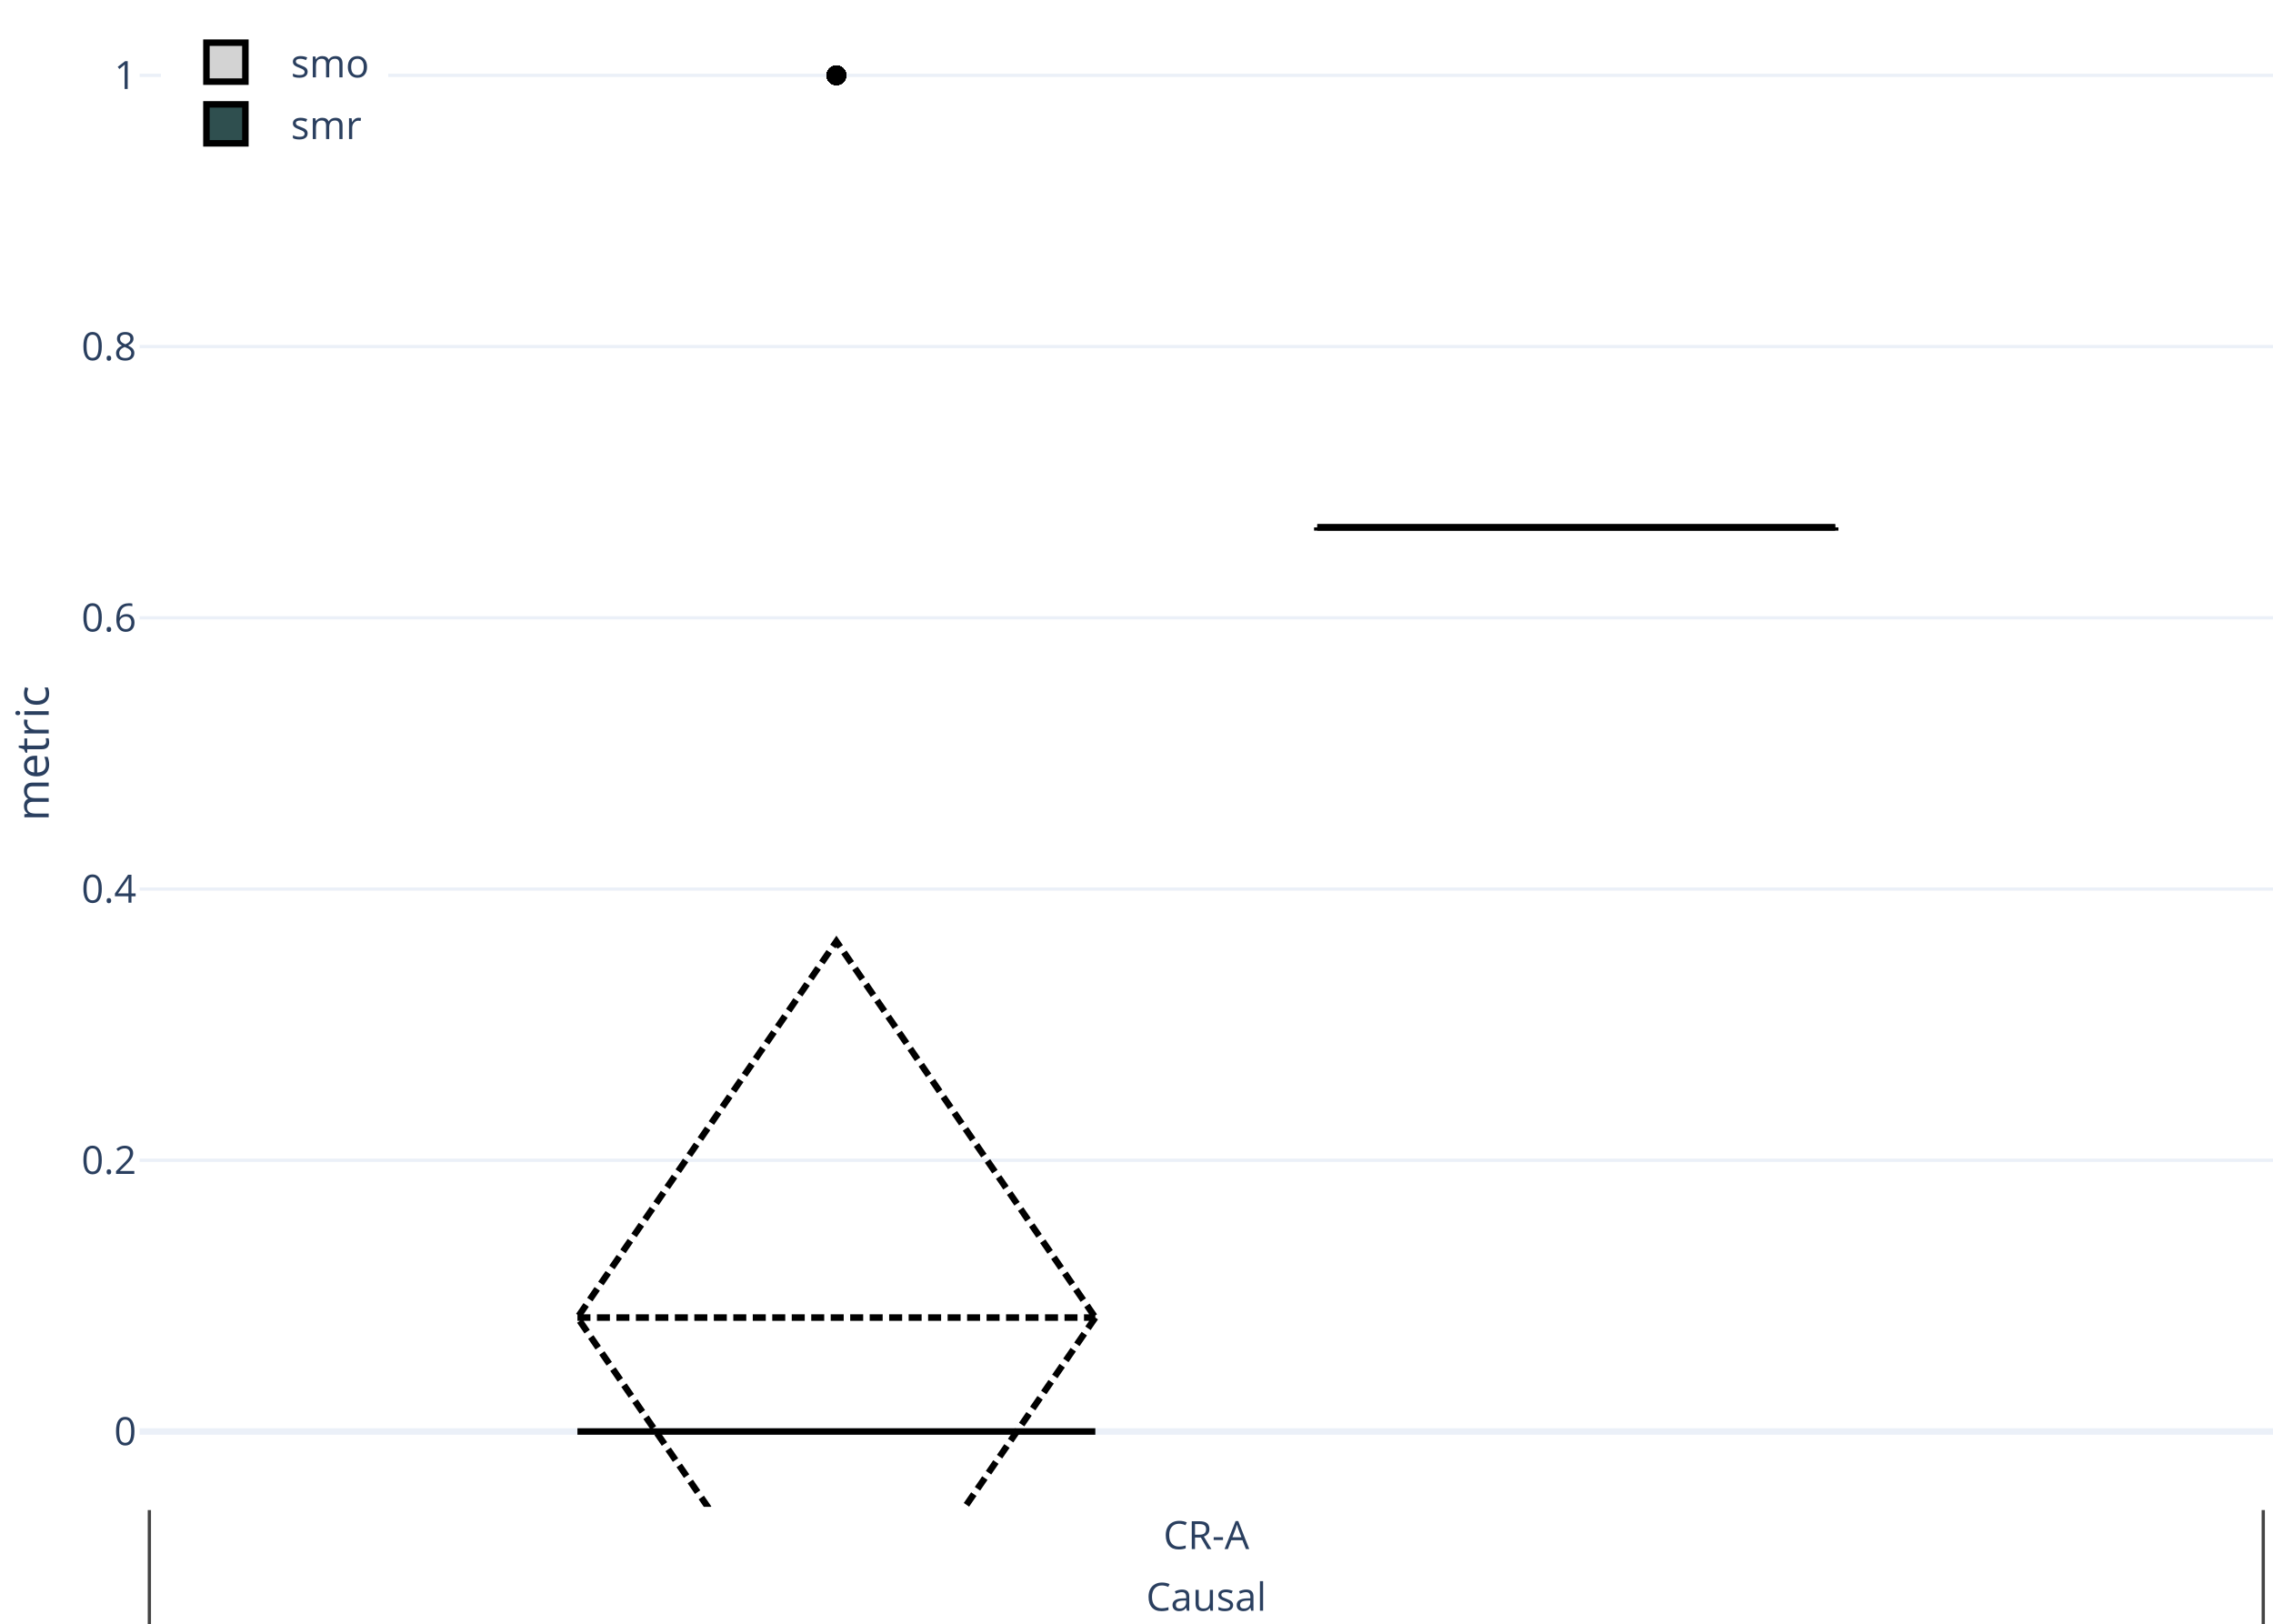
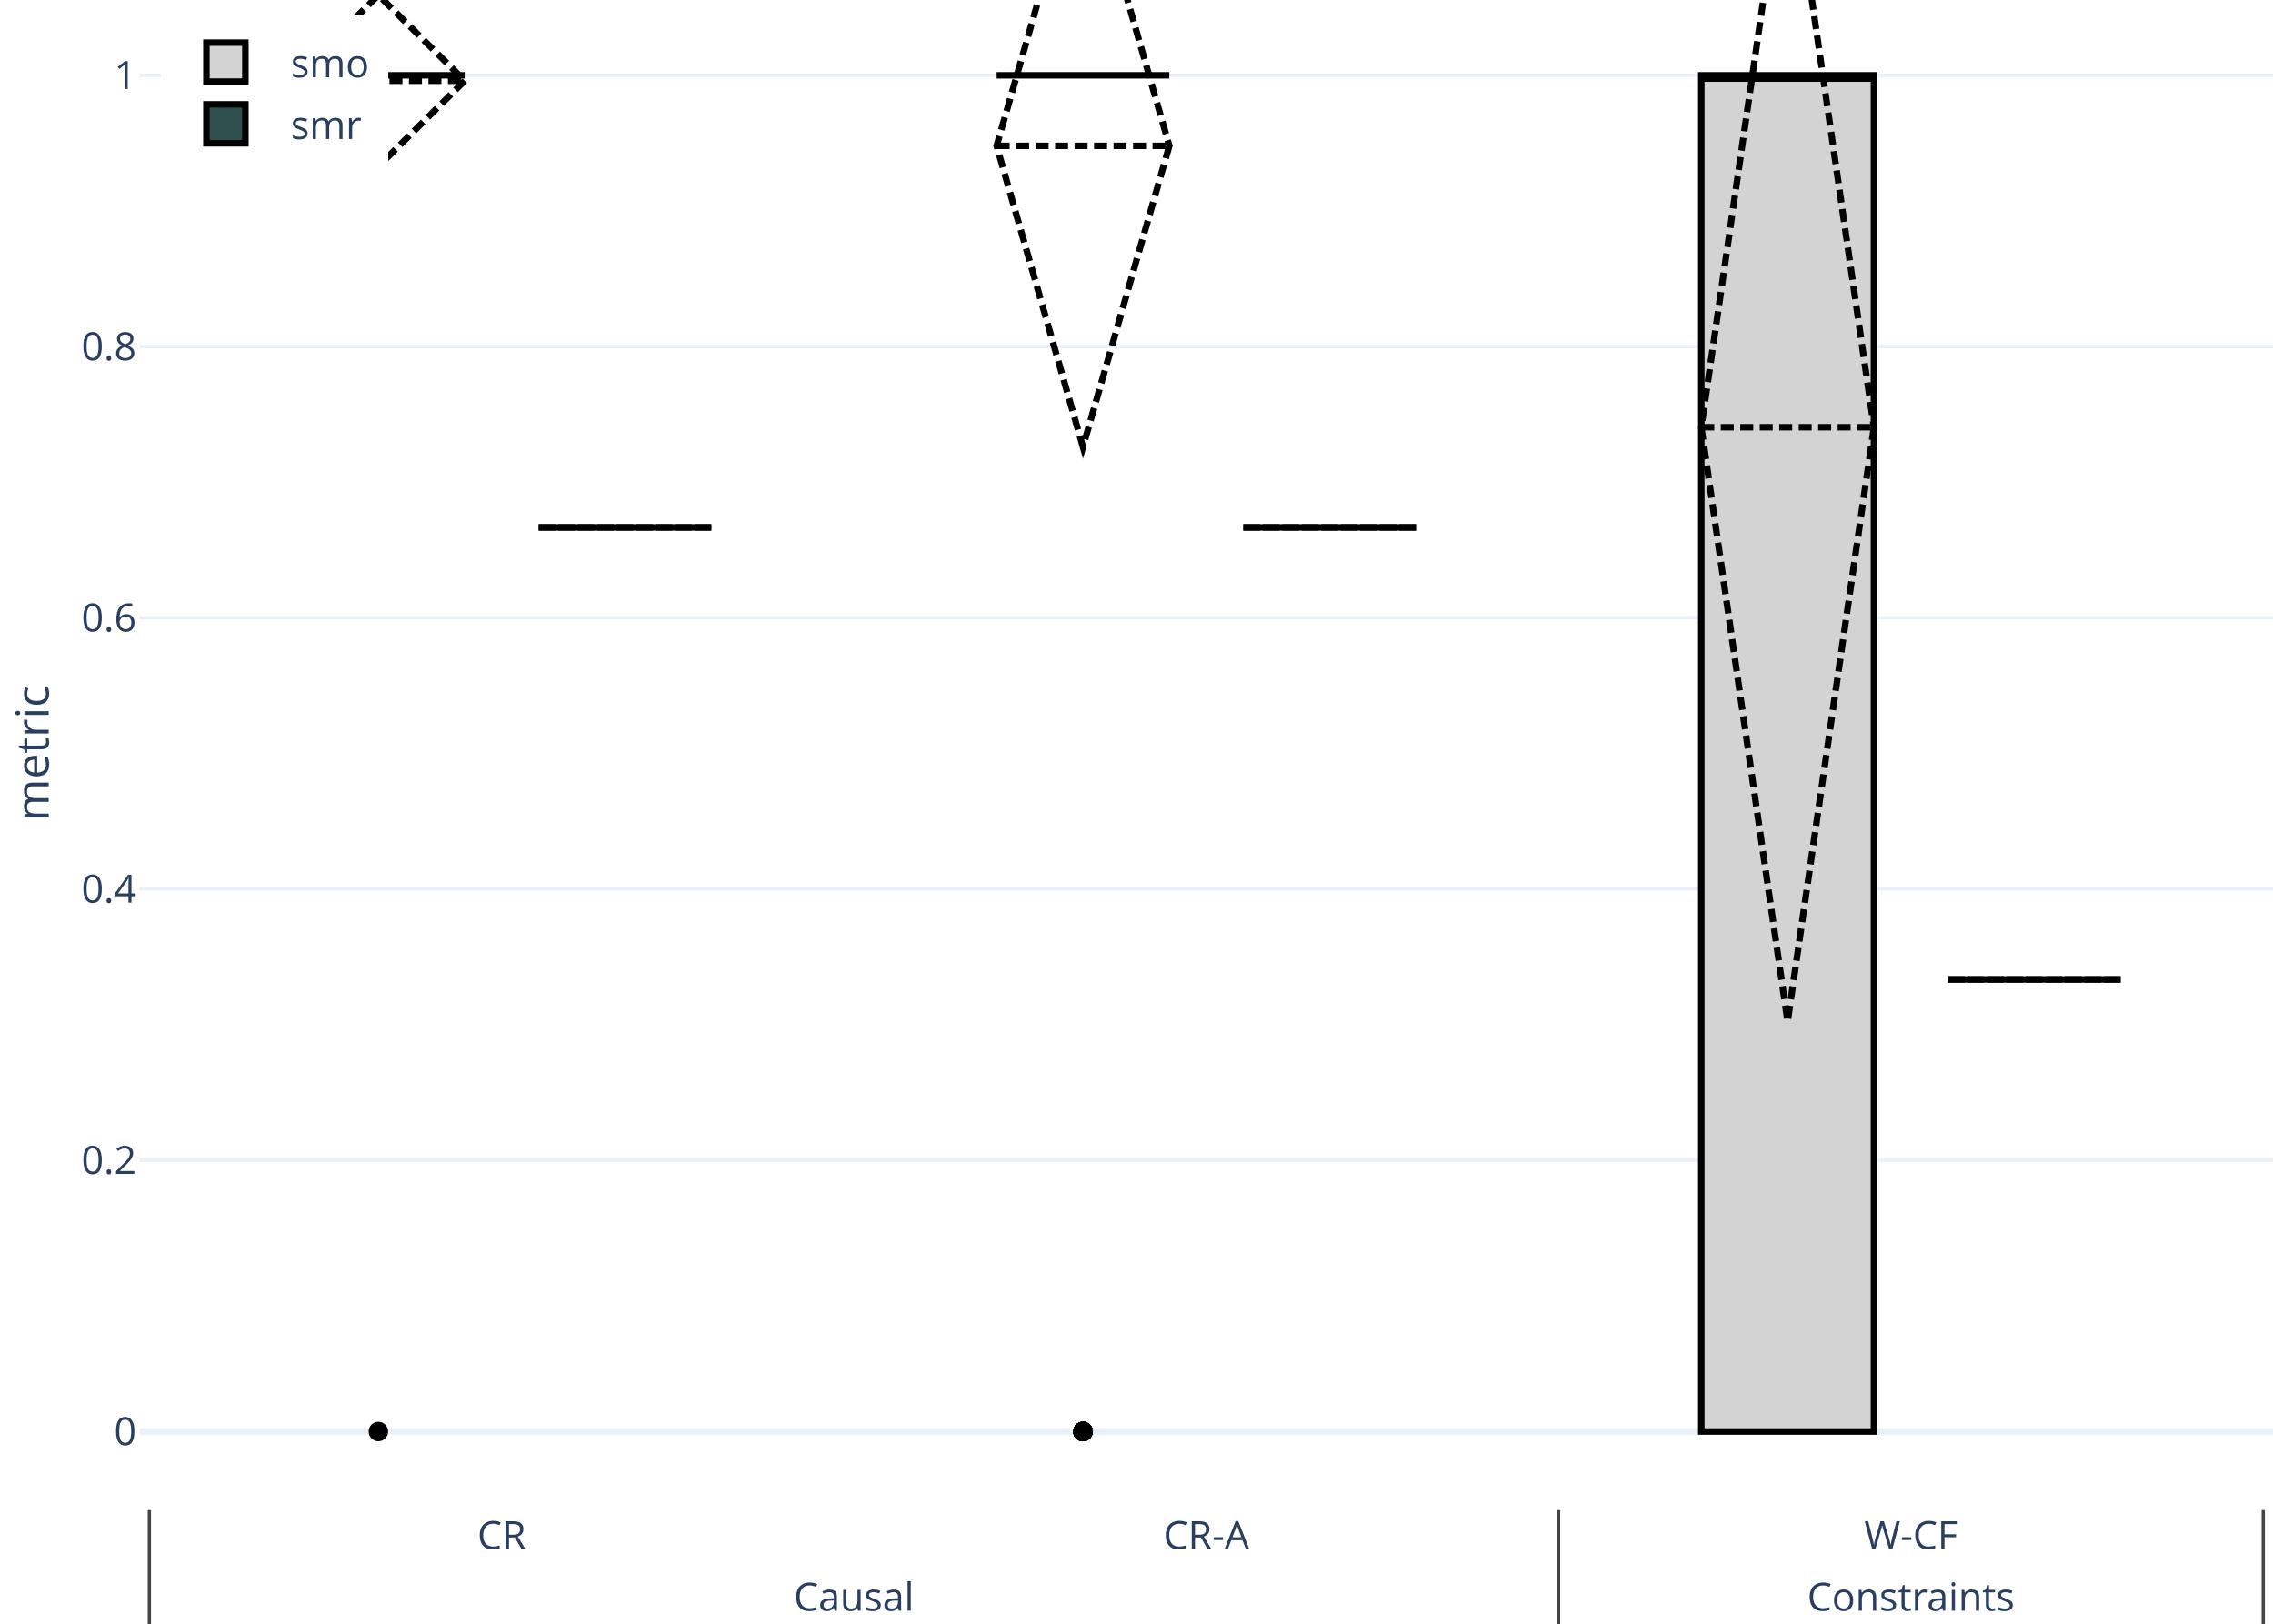
<svg xmlns="http://www.w3.org/2000/svg" class="main-svg" width="700" height="500" style="" viewBox="0 0 700 500">
  <rect x="0" y="0" width="700" height="500" style="fill: rgb(255, 255, 255); fill-opacity: 1;" />
-   <defs id="defs-7829e7">
+   <defs id="defs-b02b45">
    <g class="clips">
-       <clipPath id="clip7829e7xyplot" class="plotclip">
+       <clipPath id="clipb02b45xyplot" class="plotclip">
        <rect width="657" height="464" />
      </clipPath>
-       <clipPath class="axesclip" id="clip7829e7x">
+       <clipPath class="axesclip" id="clipb02b45x">
        <rect x="43" y="0" width="657" height="500" />
      </clipPath>
-       <clipPath class="axesclip" id="clip7829e7y">
+       <clipPath class="axesclip" id="clipb02b45y">
        <rect x="0" y="0" width="700" height="464" />
      </clipPath>
-       <clipPath class="axesclip" id="clip7829e7xy">
+       <clipPath class="axesclip" id="clipb02b45xy">
        <rect x="43" y="0" width="657" height="464" />
      </clipPath>
    </g>
    <g class="gradients" />
    <g class="patterns" />
  </defs>
  <g class="bglayer" />
  <g class="layer-below">
    <g class="imagelayer" />
    <g class="shapelayer" />
  </g>
  <g class="cartesianlayer">
    <g class="subplot xy">
      <g class="layer-subplot">
        <g class="shapelayer" />
        <g class="imagelayer" />
      </g>
      <g class="minor-gridlayer">
        <g class="x" />
        <g class="y" />
      </g>
      <g class="gridlayer">
        <g class="x" />
        <g class="y">
          <path class="ygrid crisp" transform="translate(0,357.28)" d="M43,0h657" style="stroke: rgb(235, 240, 248); stroke-opacity: 1; stroke-width: 1px;" />
          <path class="ygrid crisp" transform="translate(0,273.76)" d="M43,0h657" style="stroke: rgb(235, 240, 248); stroke-opacity: 1; stroke-width: 1px;" />
          <path class="ygrid crisp" transform="translate(0,190.24)" d="M43,0h657" style="stroke: rgb(235, 240, 248); stroke-opacity: 1; stroke-width: 1px;" />
          <path class="ygrid crisp" transform="translate(0,106.72)" d="M43,0h657" style="stroke: rgb(235, 240, 248); stroke-opacity: 1; stroke-width: 1px;" />
          <path class="ygrid crisp" transform="translate(0,23.2)" d="M43,0h657" style="stroke: rgb(235, 240, 248); stroke-opacity: 1; stroke-width: 1px;" />
        </g>
      </g>
      <g class="zerolinelayer">
        <path class="yzl zl crisp" transform="translate(0,440.8)" d="M43,0h657" style="stroke: rgb(235, 240, 248); stroke-opacity: 1; stroke-width: 2px;" />
      </g>
      <path class="xlines-below" />
      <path class="ylines-below" />
      <g class="overlines-below" />
      <g class="xaxislayer-below" />
      <g class="yaxislayer-below" />
      <g class="overaxes-below" />
-       <g class="plot" transform="translate(43,0)" clip-path="url(#clip7829e7xyplot)">
+       <g class="plot" transform="translate(43,0)" clip-path="url(#clipb02b45xyplot)">
        <g class="boxlayer mlayer">
          <g class="trace boxes" style="opacity: 1;">
-             <path class="box" d="M134.83,440.8H294.32M134.83,440.8H294.32V440.8H134.83ZM214.58,440.8V440.8M214.58,440.8V440.8M174.7,440.8H254.45M174.7,440.8H254.45" style="vector-effect: non-scaling-stroke; stroke-width: 2px; stroke: rgb(0, 0, 0); stroke-opacity: 1; fill: rgb(211, 211, 211); fill-opacity: 1;" />
+             <path class="box" d="M46.94,23.2H100.11M46.94,23.2H100.11V23.2H46.94ZM73.53,23.2V23.2M73.53,23.2V23.2M60.23,23.2H86.82M60.23,23.2H86.82" style="vector-effect: non-scaling-stroke; stroke-width: 2px; stroke: rgb(0, 0, 0); stroke-opacity: 1; fill: rgb(211, 211, 211); fill-opacity: 1;" />
+             <path class="box" d="M263.94,23.2H317.11M263.94,23.2H317.11V23.2H263.94ZM290.52,23.2V23.2M290.52,23.2V23.2M277.23,23.2H303.82M277.23,23.2H303.82" style="vector-effect: non-scaling-stroke; stroke-width: 2px; stroke: rgb(0, 0, 0); stroke-opacity: 1; fill: rgb(211, 211, 211); fill-opacity: 1;" />
+             <path class="box" d="M480.94,24.2H534.11M480.94,440.8H534.11V23.2H480.94ZM507.53,440.8V440.8M507.53,23.2V23.2M494.23,440.8H520.82M494.23,23.2H520.82" style="vector-effect: non-scaling-stroke; stroke-width: 2px; stroke: rgb(0, 0, 0); stroke-opacity: 1; fill: rgb(211, 211, 211); fill-opacity: 1;" />
            <g class="points">
-               <path class="point" transform="translate(214.58,23.2)" d="M3,0A3,3 0 1,1 0,-3A3,3 0 0,1 3,0Z" style="opacity: 1; stroke-width: 0px; fill: rgb(0, 0, 0); fill-opacity: 1;" />
-               <path class="point" transform="translate(214.58,23.2)" d="M3,0A3,3 0 1,1 0,-3A3,3 0 0,1 3,0Z" style="opacity: 1; stroke-width: 0px; fill: rgb(0, 0, 0); fill-opacity: 1;" />
-               <path class="point" transform="translate(214.58,23.2)" d="M3,0A3,3 0 1,1 0,-3A3,3 0 0,1 3,0Z" style="opacity: 1; stroke-width: 0px; fill: rgb(0, 0, 0); fill-opacity: 1;" />
-               <path class="point" transform="translate(214.58,23.2)" d="M3,0A3,3 0 1,1 0,-3A3,3 0 0,1 3,0Z" style="opacity: 1; stroke-width: 0px; fill: rgb(0, 0, 0); fill-opacity: 1;" />
-               <path class="point" transform="translate(214.58,23.2)" d="M3,0A3,3 0 1,1 0,-3A3,3 0 0,1 3,0Z" style="opacity: 1; stroke-width: 0px; fill: rgb(0, 0, 0); fill-opacity: 1;" />
-               <path class="point" transform="translate(214.58,23.2)" d="M3,0A3,3 0 1,1 0,-3A3,3 0 0,1 3,0Z" style="opacity: 1; stroke-width: 0px; fill: rgb(0, 0, 0); fill-opacity: 1;" />
-               <path class="point" transform="translate(214.58,23.2)" d="M3,0A3,3 0 1,1 0,-3A3,3 0 0,1 3,0Z" style="opacity: 1; stroke-width: 0px; fill: rgb(0, 0, 0); fill-opacity: 1;" />
-               <path class="point" transform="translate(214.58,23.2)" d="M3,0A3,3 0 1,1 0,-3A3,3 0 0,1 3,0Z" style="opacity: 1; stroke-width: 0px; fill: rgb(0, 0, 0); fill-opacity: 1;" />
-               <path class="point" transform="translate(214.58,23.2)" d="M3,0A3,3 0 1,1 0,-3A3,3 0 0,1 3,0Z" style="opacity: 1; stroke-width: 0px; fill: rgb(0, 0, 0); fill-opacity: 1;" />
-               <path class="point" transform="translate(214.58,23.2)" d="M3,0A3,3 0 1,1 0,-3A3,3 0 0,1 3,0Z" style="opacity: 1; stroke-width: 0px; fill: rgb(0, 0, 0); fill-opacity: 1;" />
-               <path class="point" transform="translate(214.58,23.2)" d="M3,0A3,3 0 1,1 0,-3A3,3 0 0,1 3,0Z" style="opacity: 1; stroke-width: 0px; fill: rgb(0, 0, 0); fill-opacity: 1;" />
-               <path class="point" transform="translate(214.58,23.2)" d="M3,0A3,3 0 1,1 0,-3A3,3 0 0,1 3,0Z" style="opacity: 1; stroke-width: 0px; fill: rgb(0, 0, 0); fill-opacity: 1;" />
-               <path class="point" transform="translate(214.58,23.2)" d="M3,0A3,3 0 1,1 0,-3A3,3 0 0,1 3,0Z" style="opacity: 1; stroke-width: 0px; fill: rgb(0, 0, 0); fill-opacity: 1;" />
-               <path class="point" transform="translate(214.58,23.2)" d="M3,0A3,3 0 1,1 0,-3A3,3 0 0,1 3,0Z" style="opacity: 1; stroke-width: 0px; fill: rgb(0, 0, 0); fill-opacity: 1;" />
-               <path class="point" transform="translate(214.58,23.2)" d="M3,0A3,3 0 1,1 0,-3A3,3 0 0,1 3,0Z" style="opacity: 1; stroke-width: 0px; fill: rgb(0, 0, 0); fill-opacity: 1;" />
-               <path class="point" transform="translate(214.58,23.2)" d="M3,0A3,3 0 1,1 0,-3A3,3 0 0,1 3,0Z" style="opacity: 1; stroke-width: 0px; fill: rgb(0, 0, 0); fill-opacity: 1;" />
-               <path class="point" transform="translate(214.58,23.2)" d="M3,0A3,3 0 1,1 0,-3A3,3 0 0,1 3,0Z" style="opacity: 1; stroke-width: 0px; fill: rgb(0, 0, 0); fill-opacity: 1;" />
-               <path class="point" transform="translate(214.58,23.2)" d="M3,0A3,3 0 1,1 0,-3A3,3 0 0,1 3,0Z" style="opacity: 1; stroke-width: 0px; fill: rgb(0, 0, 0); fill-opacity: 1;" />
-               <path class="point" transform="translate(214.58,23.2)" d="M3,0A3,3 0 1,1 0,-3A3,3 0 0,1 3,0Z" style="opacity: 1; stroke-width: 0px; fill: rgb(0, 0, 0); fill-opacity: 1;" />
-               <path class="point" transform="translate(214.58,23.2)" d="M3,0A3,3 0 1,1 0,-3A3,3 0 0,1 3,0Z" style="opacity: 1; stroke-width: 0px; fill: rgb(0, 0, 0); fill-opacity: 1;" />
-               <path class="point" transform="translate(214.58,23.2)" d="M3,0A3,3 0 1,1 0,-3A3,3 0 0,1 3,0Z" style="opacity: 1; stroke-width: 0px; fill: rgb(0, 0, 0); fill-opacity: 1;" />
-             </g>
-             <path class="mean" d="M134.83,405.72H294.32m0,0L214.58,521.56L134.83,405.72L214.58,289.88Z" style="fill: none; vector-effect: non-scaling-stroke; stroke-width: 2; stroke-dasharray: 4px, 2px; stroke: rgb(0, 0, 0); stroke-opacity: 1;" />
+               <path class="point" transform="translate(73.53,440.8)" d="M3,0A3,3 0 1,1 0,-3A3,3 0 0,1 3,0Z" style="opacity: 1; stroke-width: 0px; fill: rgb(0, 0, 0); fill-opacity: 1;" />
+             </g>
+             <g class="points">
+               <path class="point" transform="translate(290.52,440.8)" d="M3,0A3,3 0 1,1 0,-3A3,3 0 0,1 3,0Z" style="opacity: 1; stroke-width: 0px; fill: rgb(0, 0, 0); fill-opacity: 1;" />
+               <path class="point" transform="translate(290.52,440.8)" d="M3,0A3,3 0 1,1 0,-3A3,3 0 0,1 3,0Z" style="opacity: 1; stroke-width: 0px; fill: rgb(0, 0, 0); fill-opacity: 1;" />
+               <path class="point" transform="translate(290.52,440.8)" d="M3,0A3,3 0 1,1 0,-3A3,3 0 0,1 3,0Z" style="opacity: 1; stroke-width: 0px; fill: rgb(0, 0, 0); fill-opacity: 1;" />
+               <path class="point" transform="translate(290.52,440.8)" d="M3,0A3,3 0 1,1 0,-3A3,3 0 0,1 3,0Z" style="opacity: 1; stroke-width: 0px; fill: rgb(0, 0, 0); fill-opacity: 1;" />
+               <path class="point" transform="translate(290.52,440.8)" d="M3,0A3,3 0 1,1 0,-3A3,3 0 0,1 3,0Z" style="opacity: 1; stroke-width: 0px; fill: rgb(0, 0, 0); fill-opacity: 1;" />
+               <path class="point" transform="translate(290.52,440.8)" d="M3,0A3,3 0 1,1 0,-3A3,3 0 0,1 3,0Z" style="opacity: 1; stroke-width: 0px; fill: rgb(0, 0, 0); fill-opacity: 1;" />
+               <path class="point" transform="translate(290.52,440.8)" d="M3,0A3,3 0 1,1 0,-3A3,3 0 0,1 3,0Z" style="opacity: 1; stroke-width: 0px; fill: rgb(0, 0, 0); fill-opacity: 1;" />
+               <path class="point" transform="translate(290.52,440.8)" d="M3,0A3,3 0 1,1 0,-3A3,3 0 0,1 3,0Z" style="opacity: 1; stroke-width: 0px; fill: rgb(0, 0, 0); fill-opacity: 1;" />
+               <path class="point" transform="translate(290.52,440.8)" d="M3,0A3,3 0 1,1 0,-3A3,3 0 0,1 3,0Z" style="opacity: 1; stroke-width: 0px; fill: rgb(0, 0, 0); fill-opacity: 1;" />
+               <path class="point" transform="translate(290.52,440.8)" d="M3,0A3,3 0 1,1 0,-3A3,3 0 0,1 3,0Z" style="opacity: 1; stroke-width: 0px; fill: rgb(0, 0, 0); fill-opacity: 1;" />
+               <path class="point" transform="translate(290.52,440.8)" d="M3,0A3,3 0 1,1 0,-3A3,3 0 0,1 3,0Z" style="opacity: 1; stroke-width: 0px; fill: rgb(0, 0, 0); fill-opacity: 1;" />
+               <path class="point" transform="translate(290.52,440.8)" d="M3,0A3,3 0 1,1 0,-3A3,3 0 0,1 3,0Z" style="opacity: 1; stroke-width: 0px; fill: rgb(0, 0, 0); fill-opacity: 1;" />
+               <path class="point" transform="translate(290.52,440.8)" d="M3,0A3,3 0 1,1 0,-3A3,3 0 0,1 3,0Z" style="opacity: 1; stroke-width: 0px; fill: rgb(0, 0, 0); fill-opacity: 1;" />
+             </g>
+             <g class="points" />
+             <path class="mean" d="M46.94,24.87H100.11m0,0L73.53,51.23L46.94,24.87L73.53,-1.49Z" style="fill: none; vector-effect: non-scaling-stroke; stroke-width: 2; stroke-dasharray: 4px, 2px; stroke: rgb(0, 0, 0); stroke-opacity: 1;" />
+             <path class="mean" d="M263.94,44.92H317.11m0,0L290.52,137.63L263.94,44.92L290.52,-47.8Z" style="fill: none; vector-effect: non-scaling-stroke; stroke-width: 2; stroke-dasharray: 4px, 2px; stroke: rgb(0, 0, 0); stroke-opacity: 1;" />
+             <path class="mean" d="M480.94,131.55H534.11m0,0L507.53,314.6L480.94,131.55L507.53,-51.5Z" style="fill: none; vector-effect: non-scaling-stroke; stroke-width: 2; stroke-dasharray: 4px, 2px; stroke: rgb(0, 0, 0); stroke-opacity: 1;" />
          </g>
          <g class="trace boxes" style="opacity: 1;">
-             <path class="box" d="M362.68,162.4H522.17M362.68,162.4H522.17V162.4H362.68ZM442.43,162.4V162.4M442.43,162.4V162.4M402.55,162.4H482.3M402.55,162.4H482.3" style="vector-effect: non-scaling-stroke; stroke-width: 2px; stroke: rgb(0, 0, 0); stroke-opacity: 1; fill: rgb(47, 79, 79); fill-opacity: 1;" />
-             <g class="points" />
-             <path class="mean" d="M362.68,162.4H522.17m0,0L442.43,162.4L362.68,162.4L442.43,162.4Z" style="fill: none; vector-effect: non-scaling-stroke; stroke-width: 2; stroke-dasharray: 4px, 2px; stroke: rgb(0, 0, 0); stroke-opacity: 1;" />
+             <path class="box" d="M122.89,162.4H176.06M122.89,162.4H176.06V162.4H122.89ZM149.48,162.4V162.4M149.48,162.4V162.4M136.18,162.4H162.77M136.18,162.4H162.77" style="vector-effect: non-scaling-stroke; stroke-width: 2px; stroke: rgb(0, 0, 0); stroke-opacity: 1; fill: rgb(47, 79, 79); fill-opacity: 1;" />
+             <path class="box" d="M339.89,162.4H393.06M339.89,162.4H393.06V162.4H339.89ZM366.48,162.4V162.4M366.48,162.4V162.4M353.18,162.4H379.77M353.18,162.4H379.77" style="vector-effect: non-scaling-stroke; stroke-width: 2px; stroke: rgb(0, 0, 0); stroke-opacity: 1; fill: rgb(47, 79, 79); fill-opacity: 1;" />
+             <path class="box" d="M556.89,301.6H610.06M556.89,301.6H610.06V301.6H556.89ZM583.48,301.6V301.6M583.48,301.6V301.6M570.18,301.6H596.77M570.18,301.6H596.77" style="vector-effect: non-scaling-stroke; stroke-width: 2px; stroke: rgb(0, 0, 0); stroke-opacity: 1; fill: rgb(47, 79, 79); fill-opacity: 1;" />
+             <g class="points" />
+             <g class="points" />
+             <g class="points" />
+             <path class="mean" d="M122.89,162.4H176.06m0,0L149.48,162.4L122.89,162.4L149.48,162.4Z" style="fill: none; vector-effect: non-scaling-stroke; stroke-width: 2; stroke-dasharray: 4px, 2px; stroke: rgb(0, 0, 0); stroke-opacity: 1;" />
+             <path class="mean" d="M339.89,162.4H393.06m0,0L366.48,162.4L339.89,162.4L366.48,162.4Z" style="fill: none; vector-effect: non-scaling-stroke; stroke-width: 2; stroke-dasharray: 4px, 2px; stroke: rgb(0, 0, 0); stroke-opacity: 1;" />
+             <path class="mean" d="M556.89,301.6H610.06m0,0L583.48,301.6L556.89,301.6L583.48,301.6Z" style="fill: none; vector-effect: non-scaling-stroke; stroke-width: 2; stroke-dasharray: 4px, 2px; stroke: rgb(0, 0, 0); stroke-opacity: 1;" />
          </g>
        </g>
      </g>
      <g class="overplot" />
      <path class="xlines-above crisp" d="M0,0" style="fill: none;" />
      <path class="ylines-above crisp" d="M0,0" style="fill: none;" />
      <g class="overlines-above" />
      <g class="xaxislayer-above">
        <path class="xdivider crisp" transform="translate(697,0)" d="M0,465v35.5" style="stroke: rgb(68, 68, 68); stroke-opacity: 1; stroke-width: 1px;" />
+         <path class="xdivider crisp" transform="translate(480,0)" d="M0,465v35.5" style="stroke: rgb(68, 68, 68); stroke-opacity: 1; stroke-width: 1px;" />
        <path class="xdivider crisp" transform="translate(46,0)" d="M0,465v35.5" style="stroke: rgb(68, 68, 68); stroke-opacity: 1; stroke-width: 1px;" />
        <g class="xtick">
+           <text text-anchor="middle" x="0" y="477" transform="translate(154.5,0)" style="font-family: 'Open Sans', verdana, arial, sans-serif; font-size: 12px; fill: rgb(42, 63, 95); fill-opacity: 1; white-space: pre; opacity: 1;">CR</text>
+         </g>
+         <g class="xtick">
          <text text-anchor="middle" x="0" y="477" transform="translate(371.5,0)" style="font-family: 'Open Sans', verdana, arial, sans-serif; font-size: 12px; fill: rgb(42, 63, 95); fill-opacity: 1; white-space: pre; opacity: 1;">CR-A</text>
        </g>
+         <g class="xtick">
+           <text text-anchor="middle" x="0" y="477" transform="translate(588.5,0)" style="font-family: 'Open Sans', verdana, arial, sans-serif; font-size: 12px; fill: rgb(42, 63, 95); fill-opacity: 1; white-space: pre; opacity: 1;">W-CF</text>
+         </g>
        <g class="xtick2">
-           <text text-anchor="middle" x="0" y="496" transform="translate(371.5,0)" style="font-family: 'Open Sans', verdana, arial, sans-serif; font-size: 12px; fill: rgb(42, 63, 95); fill-opacity: 1; white-space: pre; opacity: 1;">Causal</text>
+           <text text-anchor="middle" x="0" y="496" transform="translate(263,0)" style="font-family: 'Open Sans', verdana, arial, sans-serif; font-size: 12px; fill: rgb(42, 63, 95); fill-opacity: 1; white-space: pre; opacity: 1;">Causal</text>
+         </g>
+         <g class="xtick2">
+           <text text-anchor="middle" x="0" y="496" transform="translate(588.5,0)" style="font-family: 'Open Sans', verdana, arial, sans-serif; font-size: 12px; fill: rgb(42, 63, 95); fill-opacity: 1; white-space: pre; opacity: 1;">Constraints</text>
        </g>
      </g>
      <g class="yaxislayer-above">
        <g class="ytick">
          <text text-anchor="end" x="42" y="4.2" transform="translate(0,440.8)" style="font-family: 'Open Sans', verdana, arial, sans-serif; font-size: 12px; fill: rgb(42, 63, 95); fill-opacity: 1; white-space: pre; opacity: 1;">0</text>
        </g>
        <g class="ytick">
          <text text-anchor="end" x="42" y="4.2" style="font-family: 'Open Sans', verdana, arial, sans-serif; font-size: 12px; fill: rgb(42, 63, 95); fill-opacity: 1; white-space: pre; opacity: 1;" transform="translate(0,357.28)">0.2</text>
        </g>
        <g class="ytick">
          <text text-anchor="end" x="42" y="4.2" style="font-family: 'Open Sans', verdana, arial, sans-serif; font-size: 12px; fill: rgb(42, 63, 95); fill-opacity: 1; white-space: pre; opacity: 1;" transform="translate(0,273.76)">0.4</text>
        </g>
        <g class="ytick">
          <text text-anchor="end" x="42" y="4.2" style="font-family: 'Open Sans', verdana, arial, sans-serif; font-size: 12px; fill: rgb(42, 63, 95); fill-opacity: 1; white-space: pre; opacity: 1;" transform="translate(0,190.24)">0.6</text>
        </g>
        <g class="ytick">
          <text text-anchor="end" x="42" y="4.2" style="font-family: 'Open Sans', verdana, arial, sans-serif; font-size: 12px; fill: rgb(42, 63, 95); fill-opacity: 1; white-space: pre; opacity: 1;" transform="translate(0,106.72)">0.8</text>
        </g>
        <g class="ytick">
          <text text-anchor="end" x="42" y="4.2" style="font-family: 'Open Sans', verdana, arial, sans-serif; font-size: 12px; fill: rgb(42, 63, 95); fill-opacity: 1; white-space: pre; opacity: 1;" transform="translate(0,23.2)">1</text>
        </g>
      </g>
      <g class="overaxes-above" />
    </g>
  </g>
  <g class="polarlayer" />
  <g class="smithlayer" />
  <g class="ternarylayer" />
  <g class="geolayer" />
  <g class="funnelarealayer" />
  <g class="pielayer" />
  <g class="iciclelayer" />
  <g class="treemaplayer" />
  <g class="sunburstlayer" />
  <g class="glimages" />
-   <defs id="topdefs-7829e7">
+   <defs id="topdefs-b02b45">
    <g class="clips" />
-     <clipPath id="legend7829e7">
+     <clipPath id="legendb02b45">
      <rect width="70" height="48" x="0" y="0" />
    </clipPath>
  </defs>
  <g class="layer-above">
    <g class="imagelayer" />
    <g class="shapelayer" />
  </g>
  <g class="infolayer">
    <g class="legend" pointer-events="all" transform="translate(49.57,4.64)">
-       <rect class="bg" shape-rendering="crispEdges" style="stroke: rgb(68, 68, 68); stroke-opacity: 1; fill: rgb(255, 255, 255); fill-opacity: 1; stroke-width: 0px;" width="70" height="48" x="0" y="0" />
-       <g class="scrollbox" transform="" clip-path="url(#legend7829e7)">
+       <rect class="bg" shape-rendering="crispEdges" width="70" height="48" x="0" y="0" style="stroke: rgb(68, 68, 68); stroke-opacity: 1; fill: rgb(255, 255, 255); fill-opacity: 1; stroke-width: 0px;" />
+       <g class="scrollbox" transform="" clip-path="url(#legendb02b45)">
        <g class="groups">
          <g class="traces" transform="translate(0,14.5)" style="opacity: 1;">
            <text class="legendtext" text-anchor="start" x="40" y="4.68" style="font-family: 'Open Sans', verdana, arial, sans-serif; font-size: 12px; fill: rgb(42, 63, 95); fill-opacity: 1; white-space: pre;">smo</text>
            <g class="layers" style="opacity: 1;">
              <g class="legendfill" />
              <g class="legendlines" />
              <g class="legendsymbols">
                <g class="legendpoints">
                  <path class="legendbox" d="M6,6H-6V-6H6Z" transform="translate(20,0)" style="stroke-width: 2px; fill: rgb(211, 211, 211); fill-opacity: 1; stroke: rgb(0, 0, 0); stroke-opacity: 1;" />
                </g>
              </g>
            </g>
            <rect class="legendtoggle" x="0" y="-9.5" width="64.141" height="19" style="fill: rgb(0, 0, 0); fill-opacity: 0;" />
          </g>
          <g class="traces" transform="translate(0,33.5)" style="opacity: 1;">
            <text class="legendtext" text-anchor="start" x="40" y="4.68" style="font-family: 'Open Sans', verdana, arial, sans-serif; font-size: 12px; fill: rgb(42, 63, 95); fill-opacity: 1; white-space: pre;">smr</text>
            <g class="layers" style="opacity: 1;">
              <g class="legendfill" />
              <g class="legendlines" />
              <g class="legendsymbols">
                <g class="legendpoints">
                  <path class="legendbox" d="M6,6H-6V-6H6Z" transform="translate(20,0)" style="stroke-width: 2px; fill: rgb(47, 79, 79); fill-opacity: 1; stroke: rgb(0, 0, 0); stroke-opacity: 1;" />
                </g>
              </g>
            </g>
            <rect class="legendtoggle" x="0" y="-9.5" width="64.141" height="19" style="fill: rgb(0, 0, 0); fill-opacity: 0;" />
          </g>
        </g>
      </g>
-       <rect class="scrollbar" rx="20" ry="3" width="0" height="0" style="fill: rgb(128, 139, 164); fill-opacity: 1;" x="0" y="0" />
+       <rect class="scrollbar" rx="20" ry="3" width="0" height="0" x="0" y="0" style="fill: rgb(128, 139, 164); fill-opacity: 1;" />
    </g>
    <g class="g-gtitle" />
    <g class="g-xtitle" />
    <g class="g-ytitle" transform="translate(14.22168,0)">
      <text class="ytitle" transform="rotate(-90,0.778125,232)" x="0.778" y="232" text-anchor="middle" style="font-family: 'Open Sans', verdana, arial, sans-serif; font-size: 14px; fill: rgb(42, 63, 95); opacity: 1; font-weight: normal; white-space: pre;">metric</text>
    </g>
  </g>
</svg>
